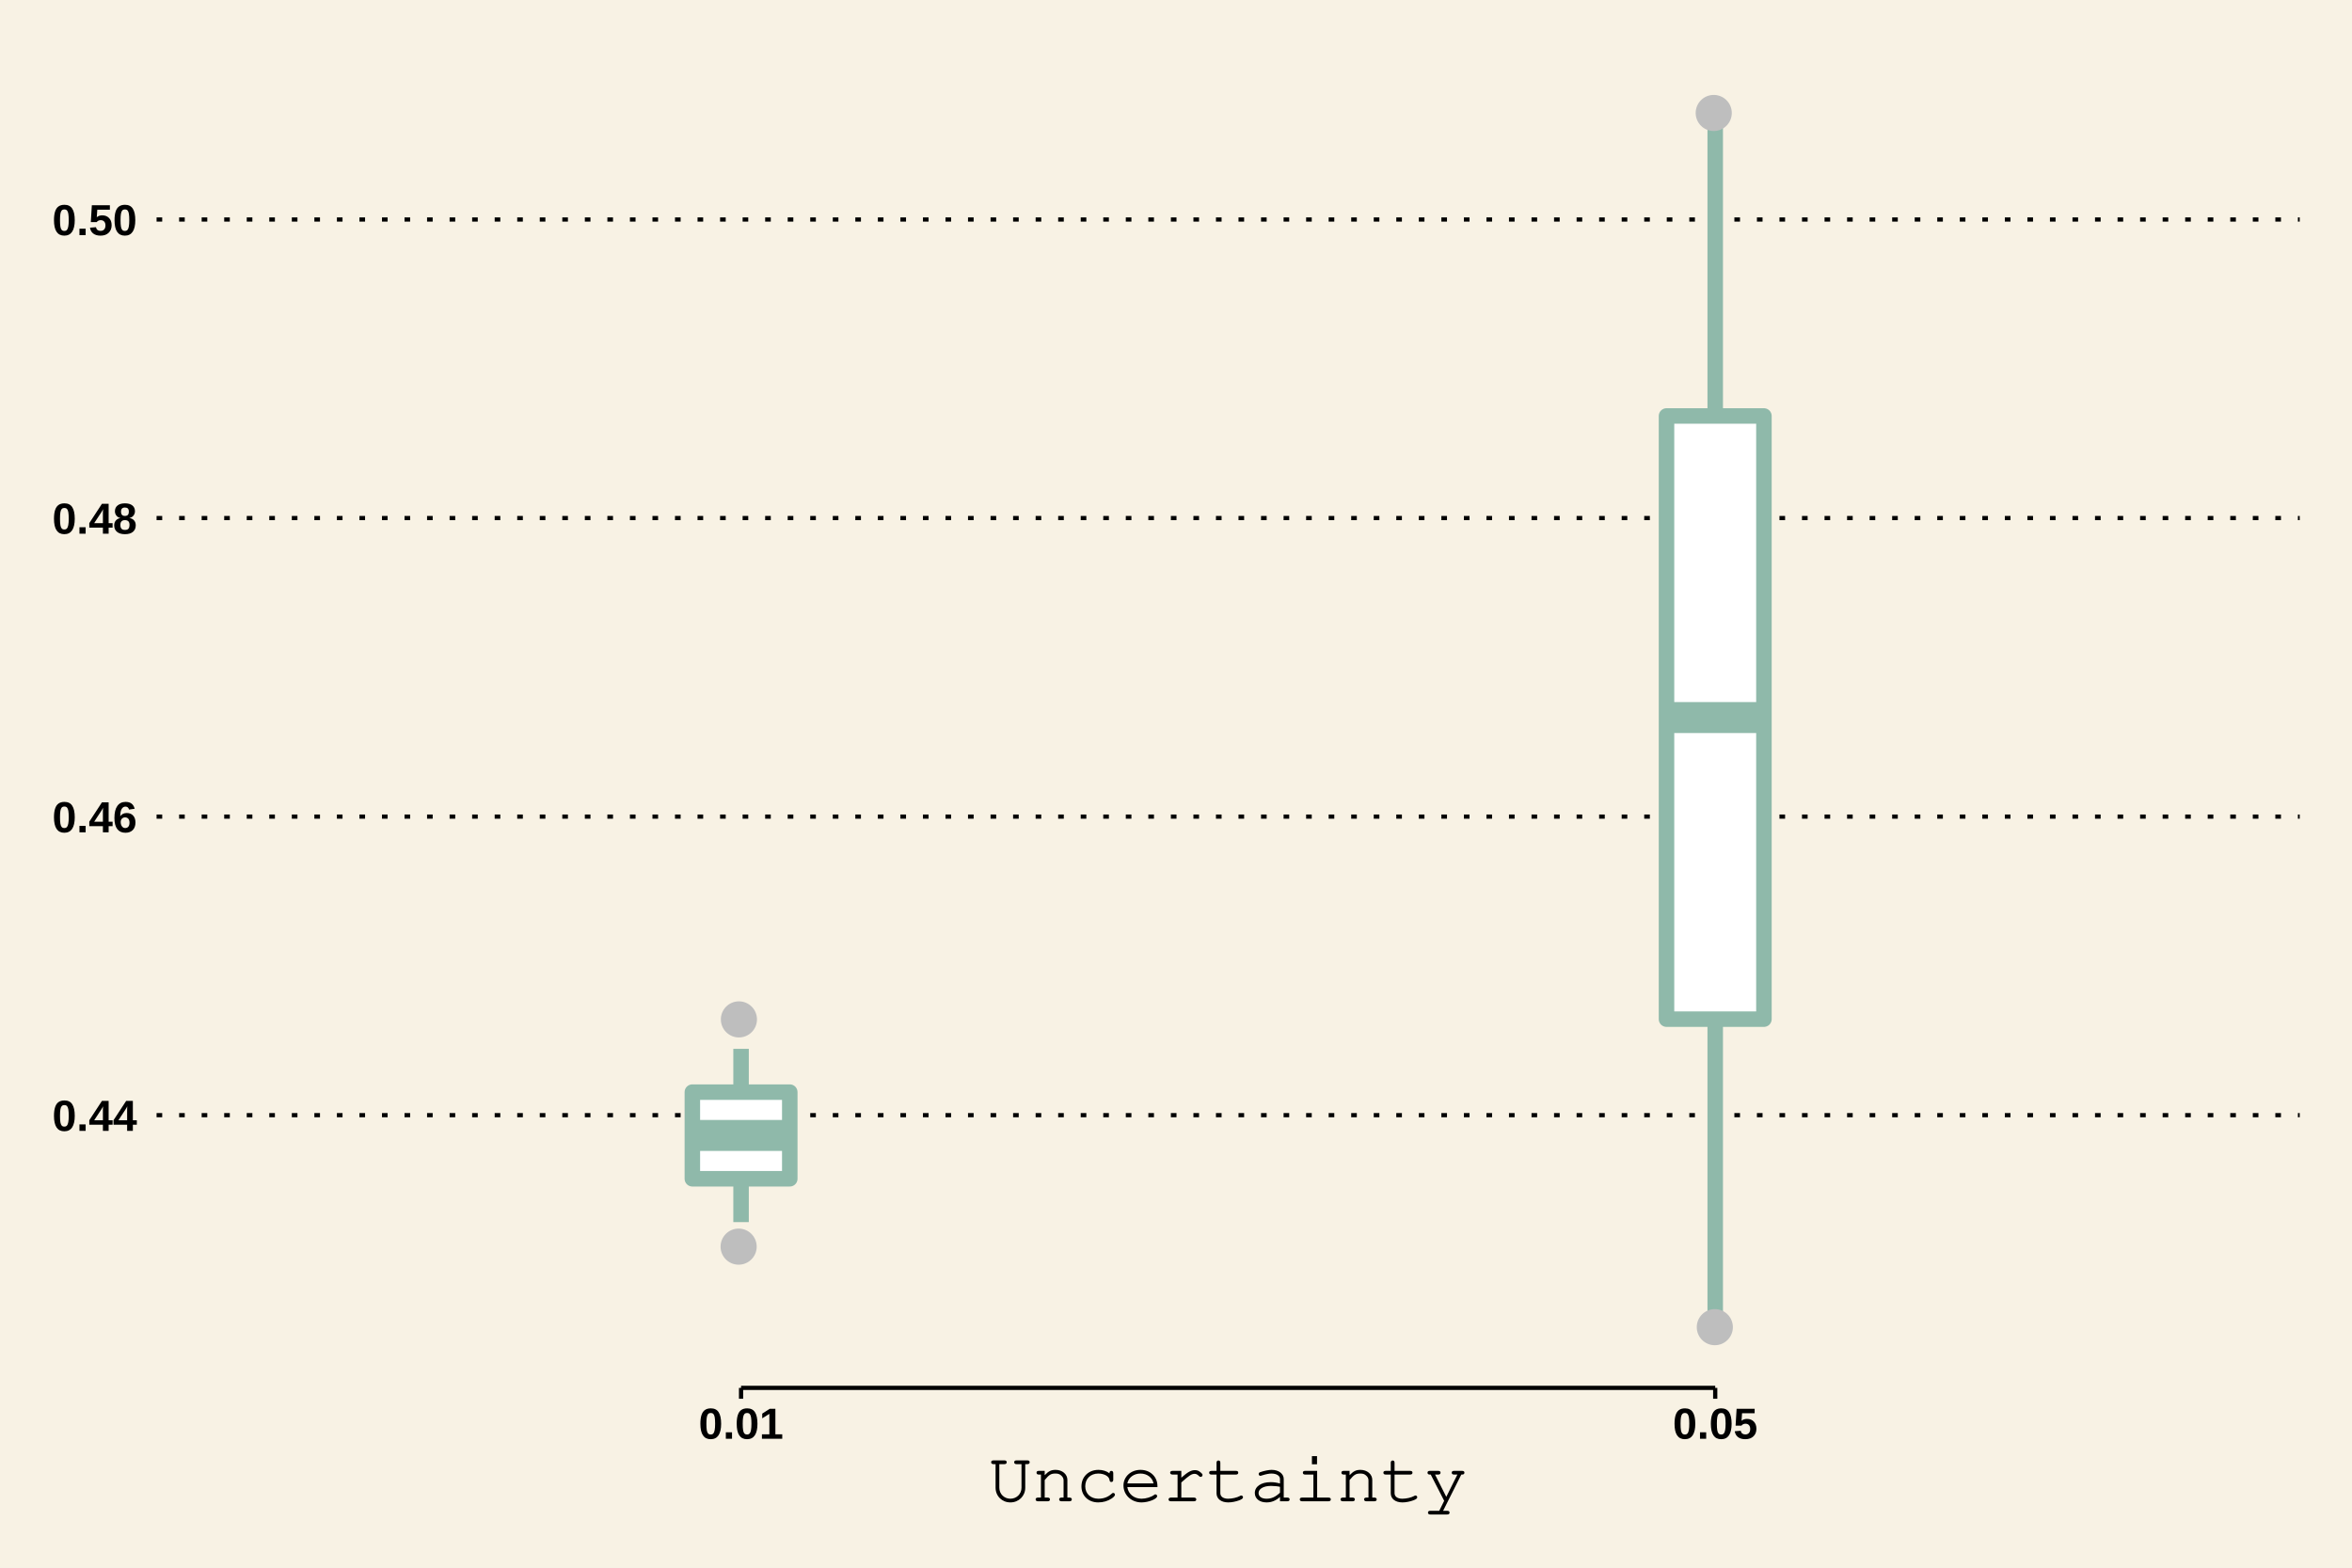
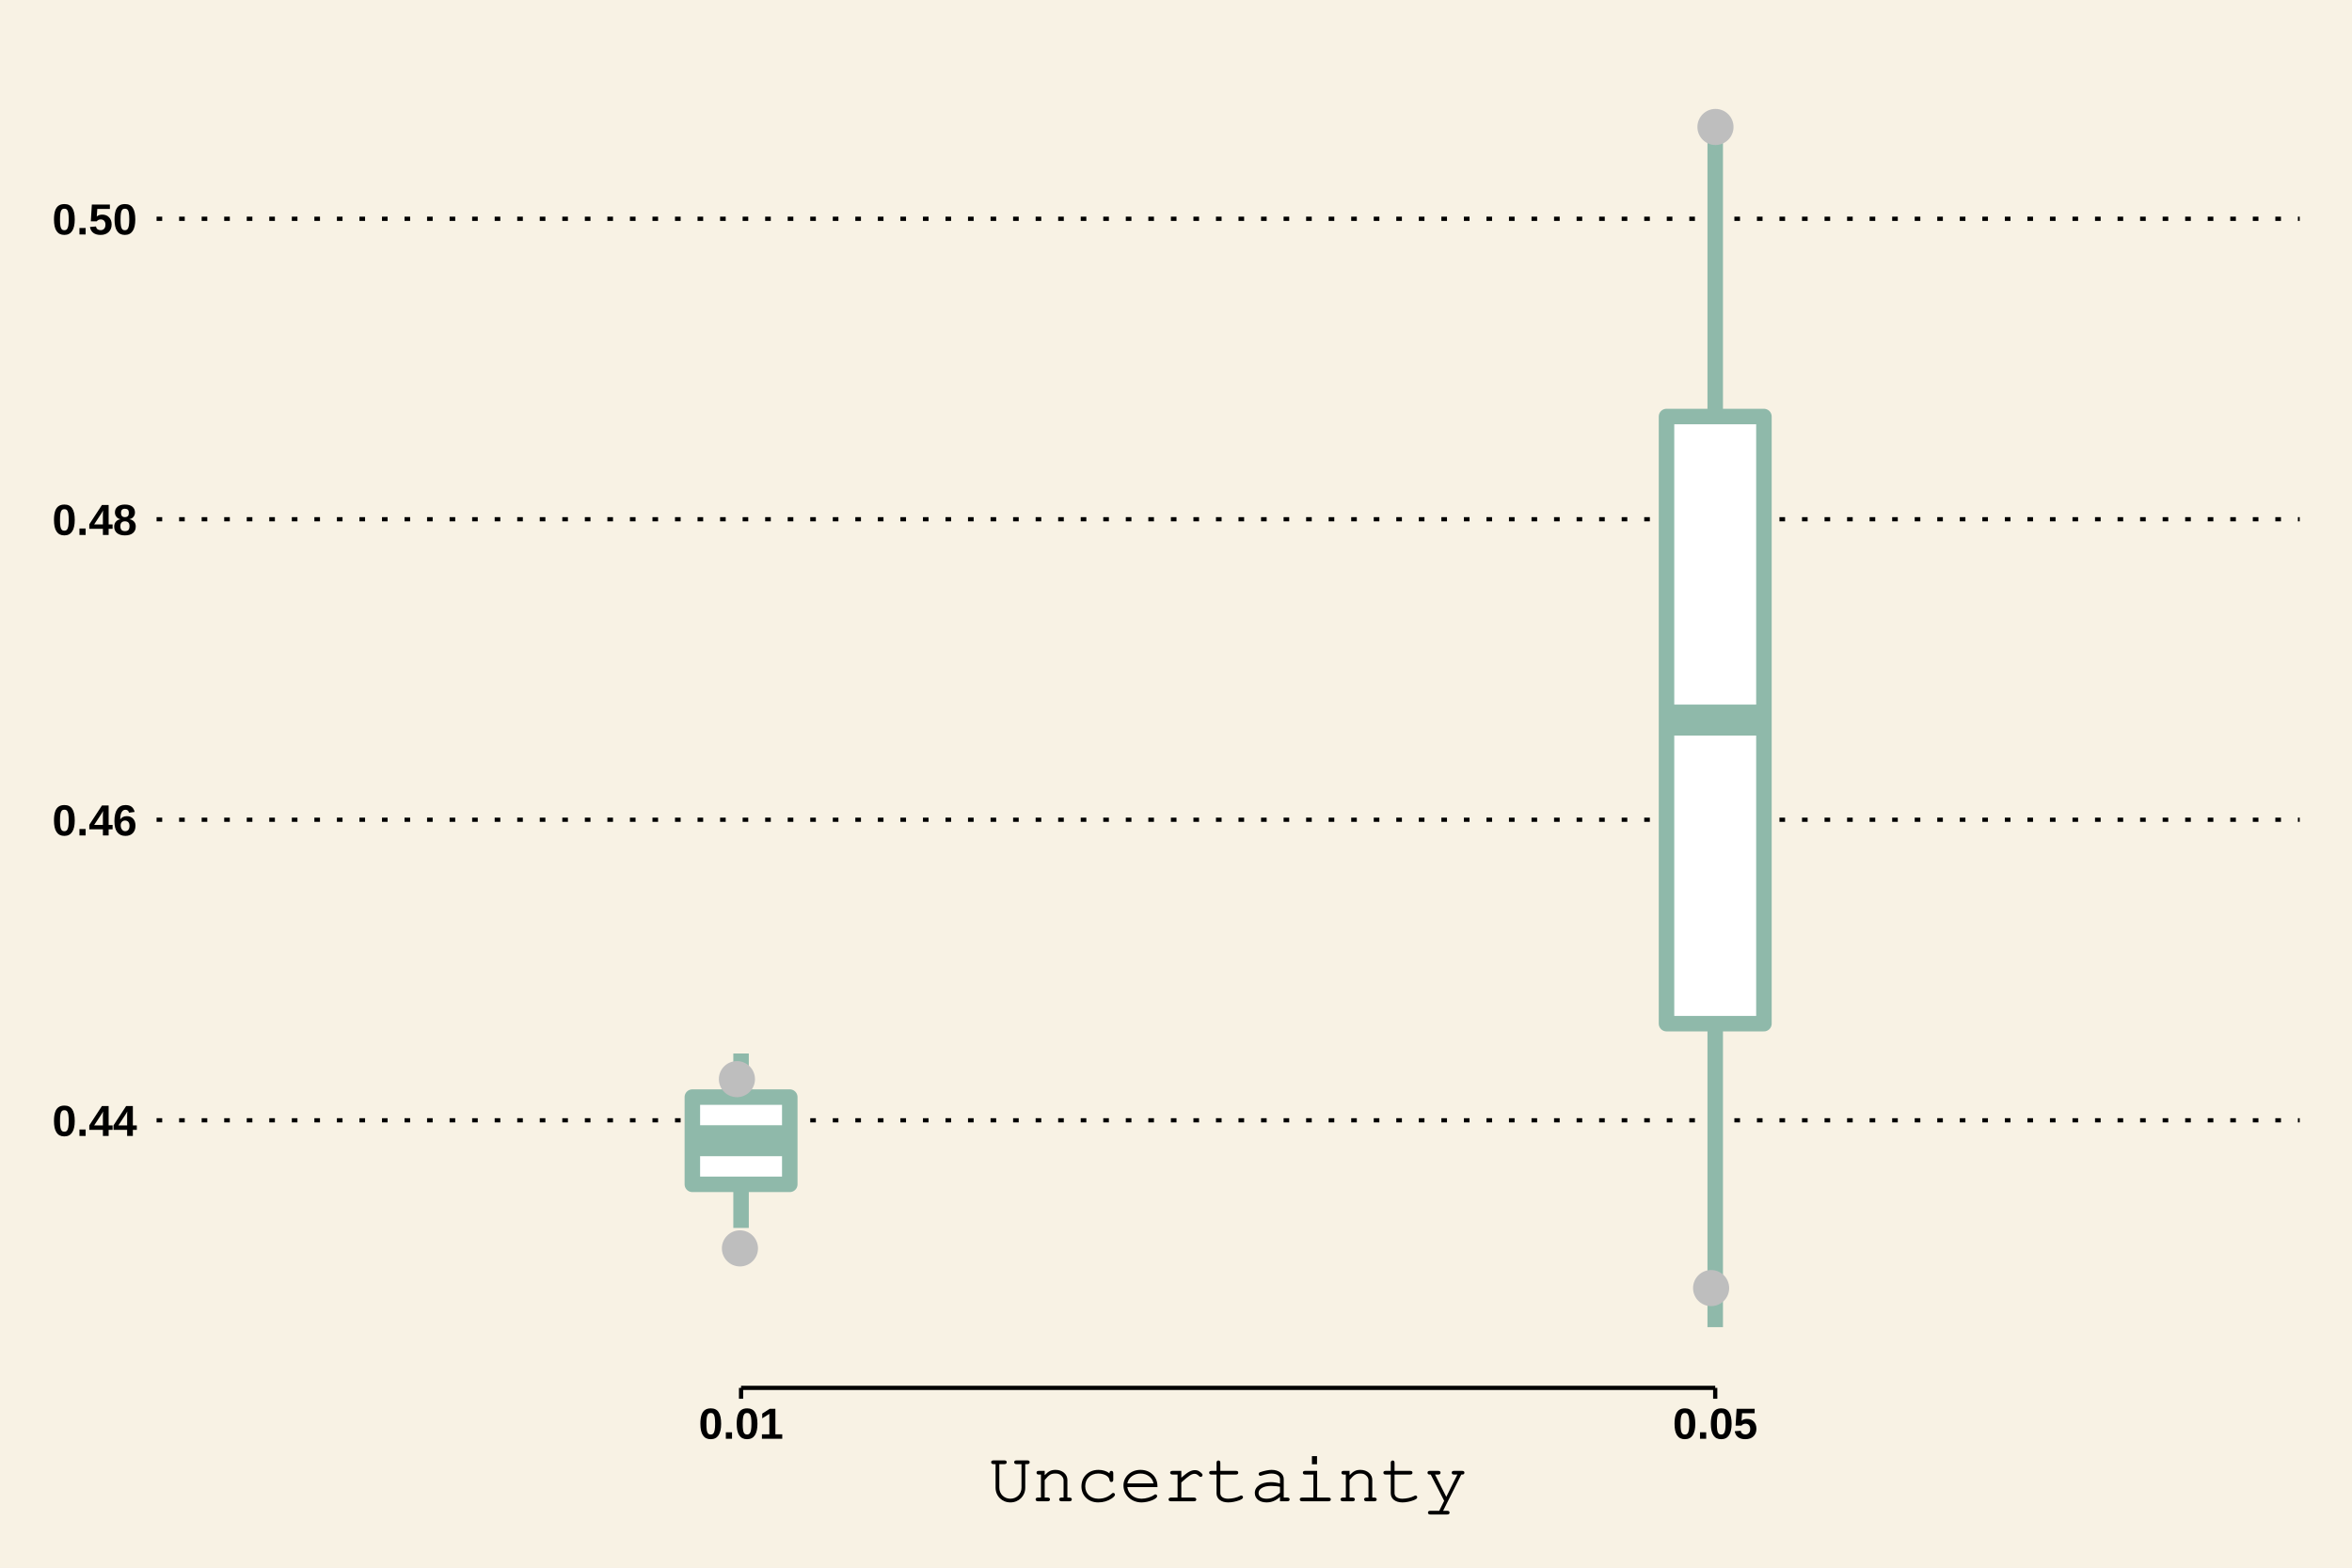
<svg xmlns="http://www.w3.org/2000/svg" class="svglite" width="648.00pt" height="432.00pt" viewBox="0 0 648.00 432.00">
  <defs>
    <style type="text/css">
    .svglite line, .svglite polyline, .svglite polygon, .svglite path, .svglite rect, .svglite circle {
      fill: none;
      stroke: #000000;
      stroke-linecap: round;
      stroke-linejoin: round;
      stroke-miterlimit: 10.00;
    }
  </style>
  </defs>
  <rect width="100%" height="100%" style="stroke: none; fill: #F8F2E4;" />
  <defs>
    <clipPath id="cpMC4wMHw2NDguMDB8MC4wMHw0MzIuMDA=">
      <rect x="0.00" y="0.00" width="648.00" height="432.00" />
    </clipPath>
  </defs>
  <g clip-path="url(#cpMC4wMHw2NDguMDB8MC4wMHw0MzIuMDA=)">
    <rect x="-0" y="0" width="648.00" height="432.00" style="stroke-width: 1.16; stroke: none; fill: #F8F2E4;" />
  </g>
  <defs>
    <clipPath id="cpNDMuMTR8NjMzLjYwfDE0LjQwfDM4Mi40NQ==">
      <rect x="43.14" y="14.40" width="590.46" height="368.05" />
    </clipPath>
  </defs>
  <g clip-path="url(#cpNDMuMTR8NjMzLjYwfDE0LjQwfDM4Mi40NQ==)">
    <rect x="43.14" y="14.40" width="590.46" height="368.05" style="stroke-width: 1.16; stroke: none; fill: #F8F2E4;" />
-     <polyline points="43.14,307.30 633.60,307.30 " style="stroke-width: 1.16; stroke-dasharray: 1.55,4.66; stroke-linecap: butt;" />
-     <polyline points="43.14,225.03 633.60,225.03 " style="stroke-width: 1.16; stroke-dasharray: 1.55,4.66; stroke-linecap: butt;" />
-     <polyline points="43.14,142.76 633.60,142.76 " style="stroke-width: 1.16; stroke-dasharray: 1.55,4.66; stroke-linecap: butt;" />
-     <polyline points="43.14,60.49 633.60,60.49 " style="stroke-width: 1.16; stroke-dasharray: 1.55,4.66; stroke-linecap: butt;" />
-     <line x1="204.17" y1="300.95" x2="204.17" y2="289.02" style="stroke-width: 4.27; stroke: #8FB9AA; stroke-linecap: butt;" />
-     <line x1="204.17" y1="324.83" x2="204.17" y2="336.77" style="stroke-width: 4.27; stroke: #8FB9AA; stroke-linecap: butt;" />
-     <polygon points="190.75,300.95 190.75,324.83 217.59,324.83 217.59,300.95 190.75,300.95 " style="stroke-width: 4.27; stroke: #8FB9AA; fill: #FFFFFF;" />
-     <line x1="190.75" y1="312.89" x2="217.59" y2="312.89" style="stroke-width: 8.54; stroke: #8FB9AA; stroke-linecap: butt;" />
-     <line x1="472.56" y1="114.63" x2="472.56" y2="31.52" style="stroke-width: 4.27; stroke: #8FB9AA; stroke-linecap: butt;" />
-     <line x1="472.56" y1="280.84" x2="472.56" y2="363.94" style="stroke-width: 4.27; stroke: #8FB9AA; stroke-linecap: butt;" />
-     <polygon points="459.14,114.63 459.14,280.84 485.98,280.84 485.98,114.63 459.14,114.63 " style="stroke-width: 4.27; stroke: #8FB9AA; fill: #FFFFFF;" />
-     <line x1="459.14" y1="197.73" x2="485.98" y2="197.73" style="stroke-width: 8.54; stroke: #8FB9AA; stroke-linecap: butt;" />
-     <circle cx="203.58" cy="280.91" r="4.62" style="stroke-width: 0.71; stroke: #BEBEBE; fill: #BEBEBE;" />
-     <circle cx="203.50" cy="343.53" r="4.62" style="stroke-width: 0.71; stroke: #BEBEBE; fill: #BEBEBE;" />
-     <circle cx="472.45" cy="365.72" r="4.62" style="stroke-width: 0.71; stroke: #BEBEBE; fill: #BEBEBE;" />
-     <circle cx="472.15" cy="31.13" r="4.62" style="stroke-width: 0.71; stroke: #BEBEBE; fill: #BEBEBE;" />
+     <polyline points="43.14,308.71 633.60,308.71 " style="stroke-width: 1.16; stroke-dasharray: 1.55,4.66; stroke-linecap: butt;" />
+     <polyline points="43.14,225.90 633.60,225.90 " style="stroke-width: 1.16; stroke-dasharray: 1.55,4.66; stroke-linecap: butt;" />
+     <polyline points="43.14,143.09 633.60,143.09 " style="stroke-width: 1.16; stroke-dasharray: 1.55,4.66; stroke-linecap: butt;" />
+     <polyline points="43.14,60.29 633.60,60.29 " style="stroke-width: 1.16; stroke-dasharray: 1.55,4.66; stroke-linecap: butt;" />
+     <line x1="204.17" y1="302.32" x2="204.17" y2="290.31" style="stroke-width: 4.27; stroke: #8FB9AA; stroke-linecap: butt;" />
+     <line x1="204.17" y1="326.36" x2="204.17" y2="338.37" style="stroke-width: 4.27; stroke: #8FB9AA; stroke-linecap: butt;" />
+     <polygon points="190.75,302.32 190.75,326.36 217.59,326.36 217.59,302.32 190.75,302.32 " style="stroke-width: 4.27; stroke: #8FB9AA; fill: #FFFFFF;" />
+     <line x1="190.75" y1="314.34" x2="217.59" y2="314.34" style="stroke-width: 8.54; stroke: #8FB9AA; stroke-linecap: butt;" />
+     <line x1="472.56" y1="114.78" x2="472.56" y2="31.13" style="stroke-width: 4.27; stroke: #8FB9AA; stroke-linecap: butt;" />
+     <line x1="472.56" y1="282.08" x2="472.56" y2="365.72" style="stroke-width: 4.27; stroke: #8FB9AA; stroke-linecap: butt;" />
+     <polygon points="459.14,114.78 459.14,282.08 485.98,282.08 485.98,114.78 459.14,114.78 " style="stroke-width: 4.27; stroke: #8FB9AA; fill: #FFFFFF;" />
+     <line x1="459.14" y1="198.43" x2="485.98" y2="198.43" style="stroke-width: 8.54; stroke: #8FB9AA; stroke-linecap: butt;" />
+     <circle cx="203.03" cy="297.37" r="4.62" style="stroke-width: 0.71; stroke: #BEBEBE; fill: #BEBEBE;" />
+     <circle cx="203.86" cy="344.01" r="4.62" style="stroke-width: 0.71; stroke: #BEBEBE; fill: #BEBEBE;" />
+     <circle cx="471.43" cy="354.95" r="4.62" style="stroke-width: 0.71; stroke: #BEBEBE; fill: #BEBEBE;" />
+     <circle cx="472.63" cy="34.99" r="4.62" style="stroke-width: 0.71; stroke: #BEBEBE; fill: #BEBEBE;" />
    <rect x="43.14" y="14.40" width="590.46" height="368.05" style="stroke-width: 1.16; stroke: none;" />
  </g>
  <g clip-path="url(#cpMC4wMHw2NDguMDB8MC4wMHw0MzIuMDA=)">
-     <text x="37.76" y="311.62" text-anchor="end" style="font-size: 12.00px; font-weight: bold; font-family: Arial;" textLength="23.36px" lengthAdjust="spacingAndGlyphs">0.44</text>
-     <text x="37.76" y="229.35" text-anchor="end" style="font-size: 12.00px; font-weight: bold; font-family: Arial;" textLength="23.36px" lengthAdjust="spacingAndGlyphs">0.46</text>
-     <text x="37.76" y="147.08" text-anchor="end" style="font-size: 12.00px; font-weight: bold; font-family: Arial;" textLength="23.36px" lengthAdjust="spacingAndGlyphs">0.48</text>
-     <text x="37.76" y="64.81" text-anchor="end" style="font-size: 12.00px; font-weight: bold; font-family: Arial;" textLength="23.36px" lengthAdjust="spacingAndGlyphs">0.50</text>
+     <text x="37.76" y="313.03" text-anchor="end" style="font-size: 12.00px; font-weight: bold; font-family: Arial;" textLength="23.36px" lengthAdjust="spacingAndGlyphs">0.44</text>
+     <text x="37.76" y="230.22" text-anchor="end" style="font-size: 12.00px; font-weight: bold; font-family: Arial;" textLength="23.36px" lengthAdjust="spacingAndGlyphs">0.46</text>
+     <text x="37.76" y="147.41" text-anchor="end" style="font-size: 12.00px; font-weight: bold; font-family: Arial;" textLength="23.36px" lengthAdjust="spacingAndGlyphs">0.48</text>
+     <text x="37.76" y="64.61" text-anchor="end" style="font-size: 12.00px; font-weight: bold; font-family: Arial;" textLength="23.36px" lengthAdjust="spacingAndGlyphs">0.50</text>
    <polyline points="204.17,382.45 472.56,382.45 " style="stroke-width: 1.16; stroke-linecap: butt;" />
    <polyline points="204.17,385.44 204.17,382.45 " style="stroke-width: 1.16; stroke-linecap: butt;" />
    <polyline points="472.56,385.44 472.56,382.45 " style="stroke-width: 1.16; stroke-linecap: butt;" />
    <text x="204.17" y="396.47" text-anchor="middle" style="font-size: 12.00px; font-weight: bold; font-family: Arial;" textLength="23.36px" lengthAdjust="spacingAndGlyphs">0.01</text>
    <text x="472.56" y="396.47" text-anchor="middle" style="font-size: 12.00px; font-weight: bold; font-family: Arial;" textLength="23.36px" lengthAdjust="spacingAndGlyphs">0.05</text>
    <text x="338.37" y="413.70" text-anchor="middle" style="font-size: 20.00px; font-weight: 0; font-family: Courier;" textLength="132.03px" lengthAdjust="spacingAndGlyphs">Uncertainty</text>
  </g>
</svg>
